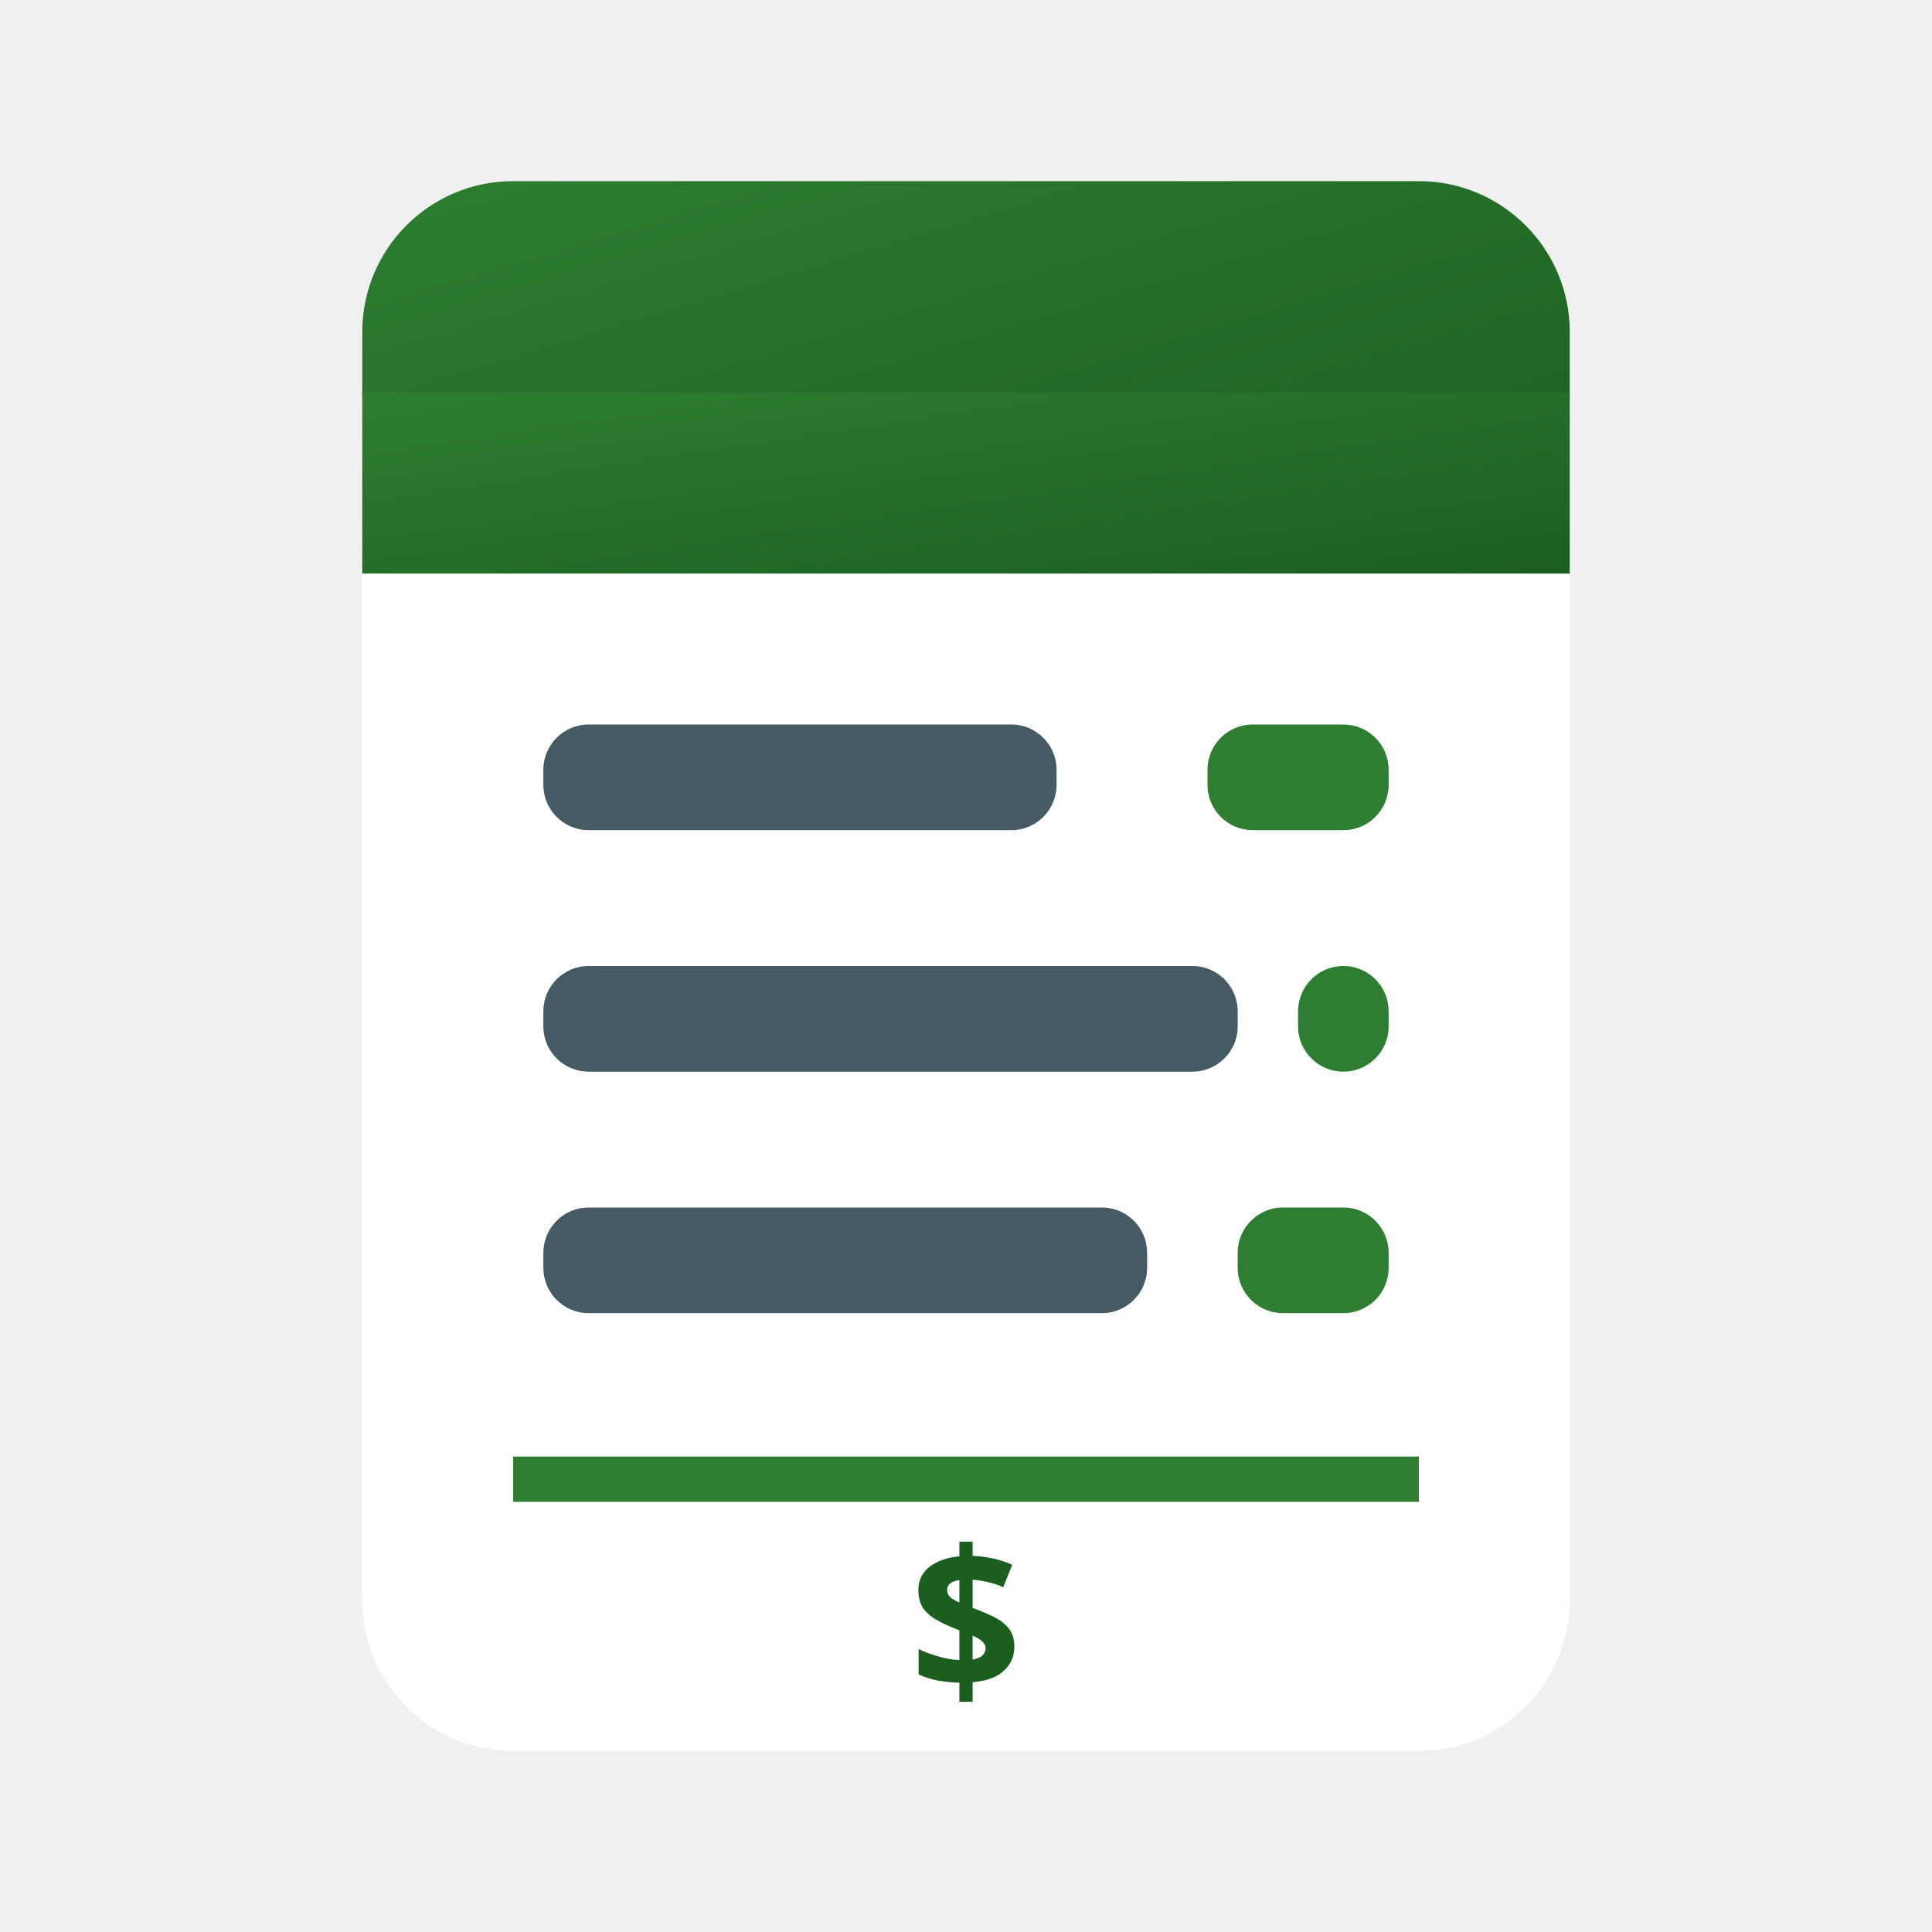
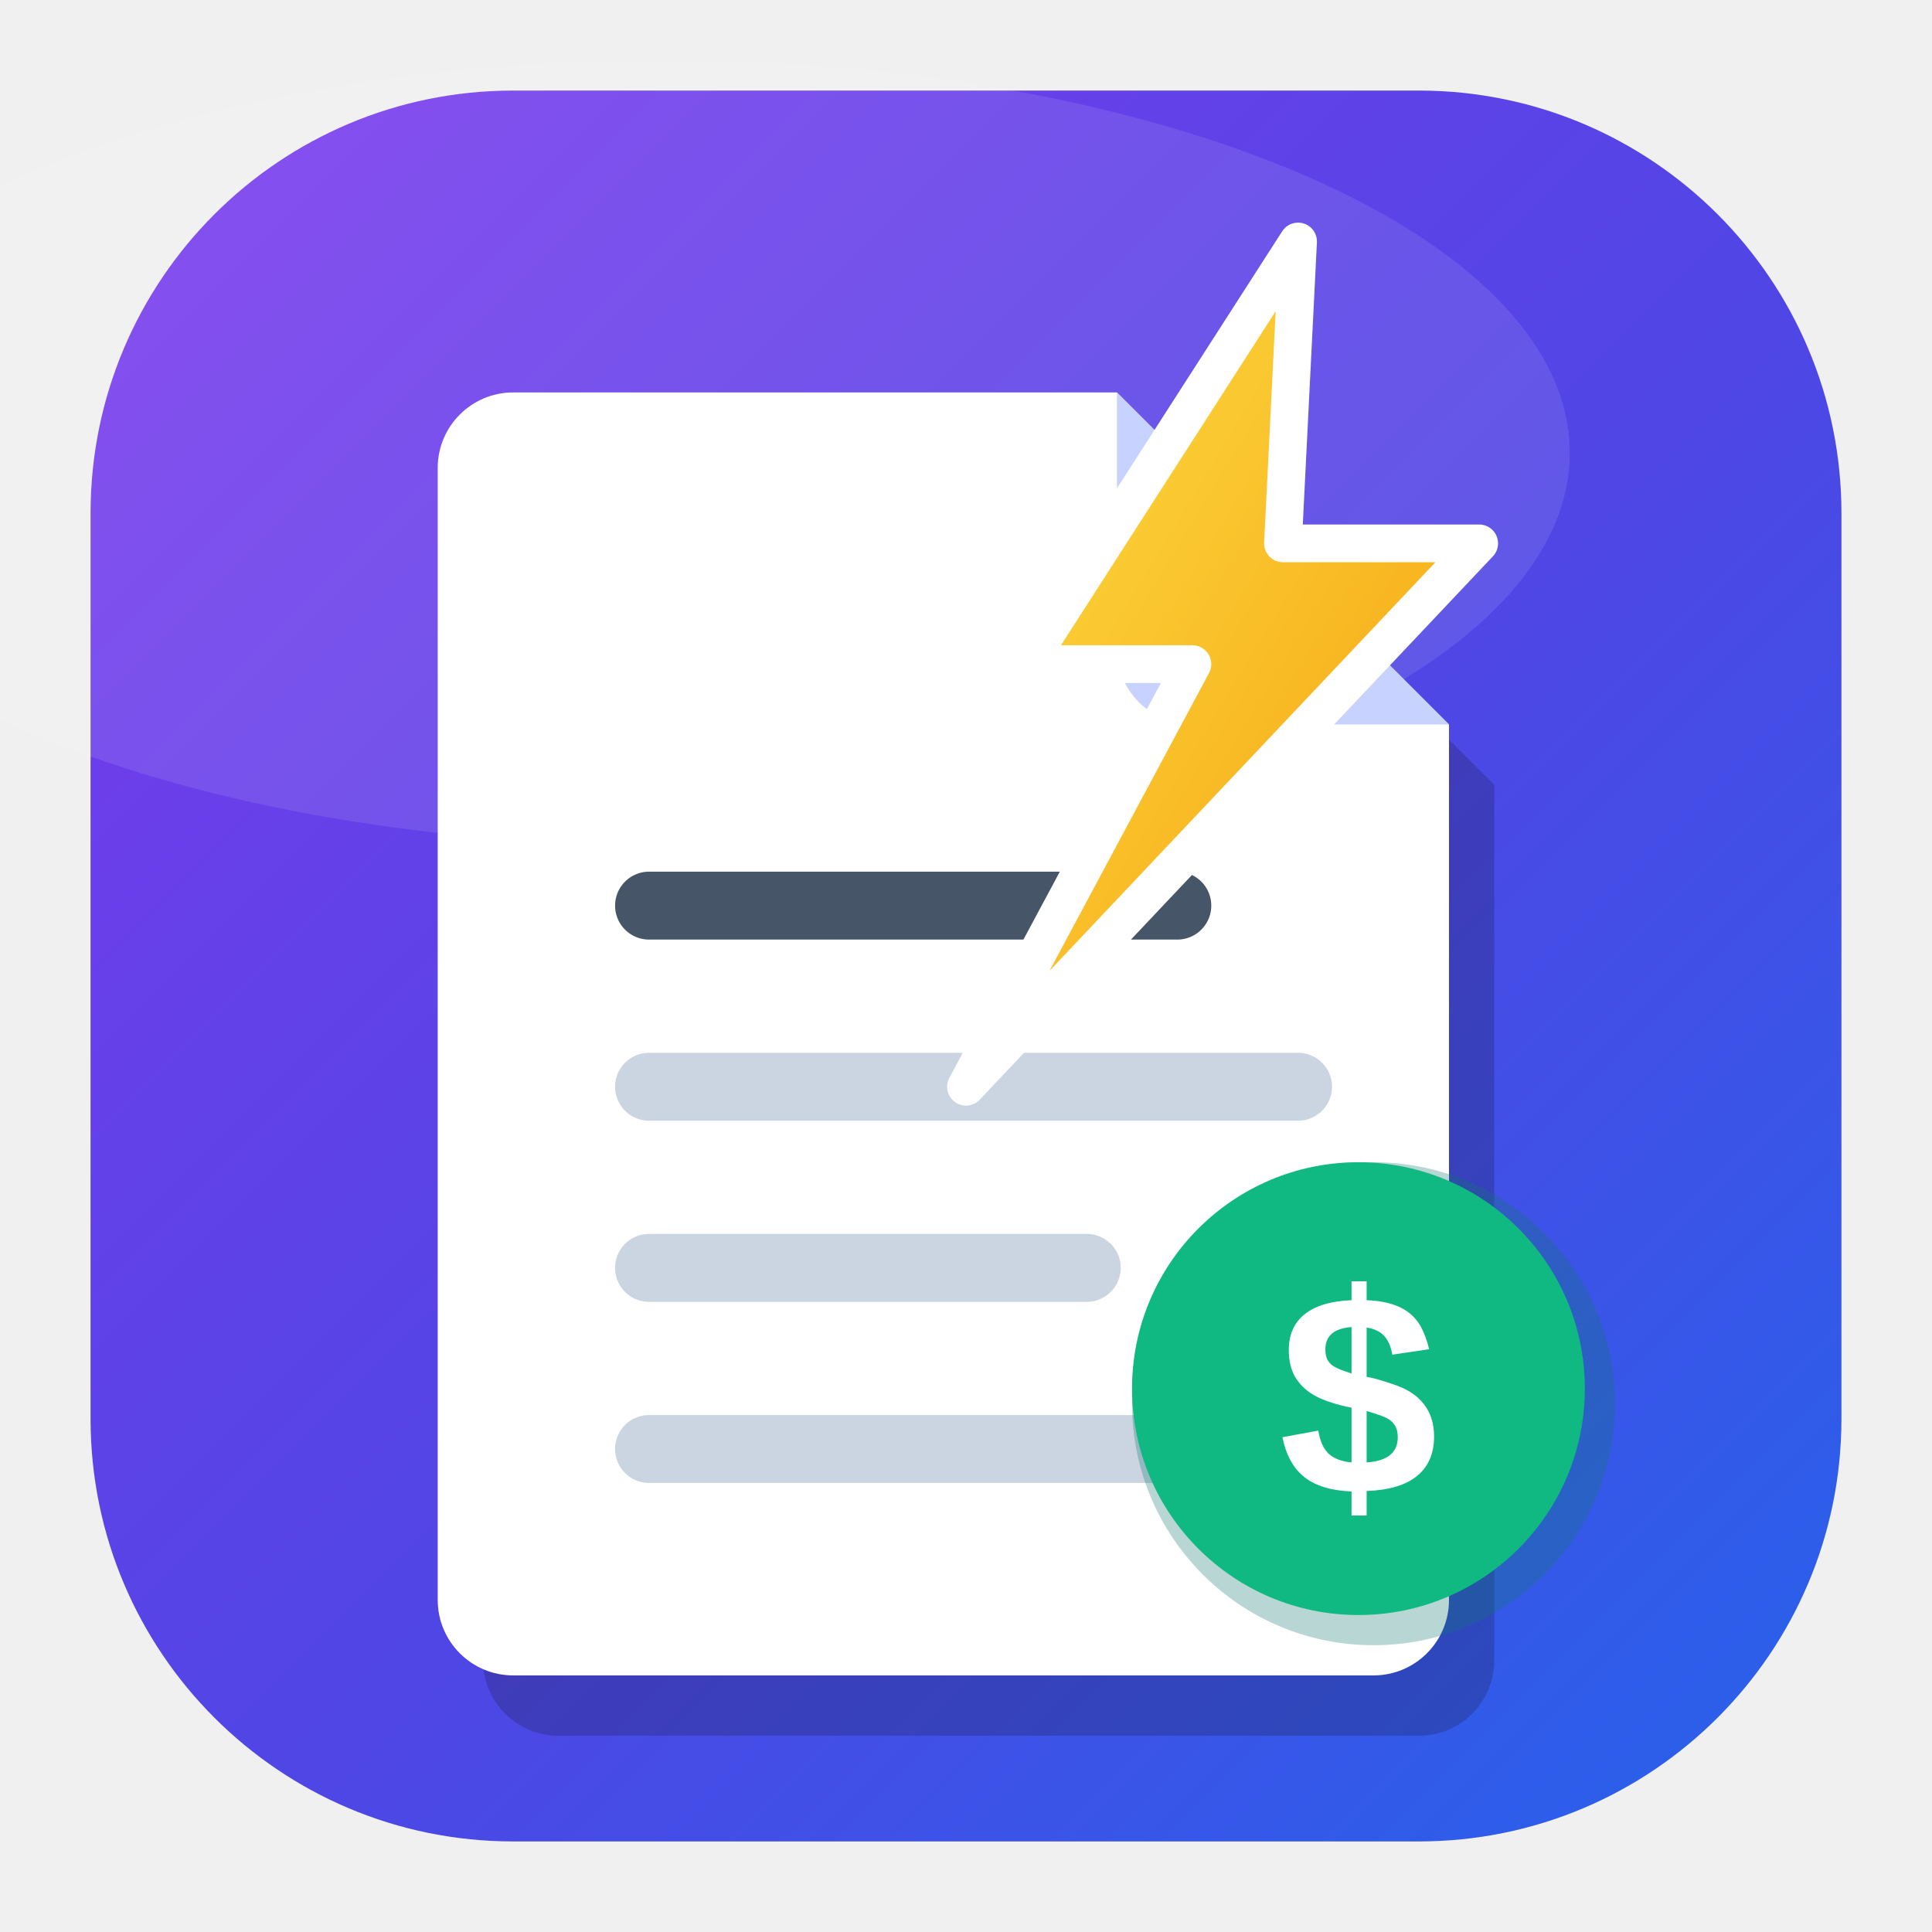
<svg xmlns="http://www.w3.org/2000/svg" width="128" height="128" viewBox="0 0 128 128">
  <defs>
-     <linearGradient id="g" x1="0" y1="0" x2="1" y2="1">
-       <stop offset="0" stop-color="#2e7d32" />
-       <stop offset="1" stop-color="#1b5e20" />
+     <linearGradient id="fondo" x1="0" y1="0" x2="1" y2="1">
+       <stop offset="0" stop-color="#7c3aed" />
+       <stop offset="0.55" stop-color="#4f46e5" />
+       <stop offset="1" stop-color="#2563eb" />
+     </linearGradient>
+     <linearGradient id="rayo" x1="0" y1="0" x2="1" y2="1">
+       <stop offset="0" stop-color="#fde047" />
+       <stop offset="1" stop-color="#f59e0b" />
    </linearGradient>
  </defs>
-   <rect x="24" y="12" width="80" height="104" rx="10" fill="#ffffff" />
-   <rect x="24" y="12" width="80" height="24" rx="10" fill="url(#g)" />
-   <rect x="24" y="26" width="80" height="12" fill="url(#g)" />
-   <g fill="#455a64">
-     <rect x="36" y="48" width="34" height="7" rx="3" />
-     <rect x="36" y="64" width="46" height="7" rx="3" />
-     <rect x="36" y="80" width="40" height="7" rx="3" />
+   <rect x="6" y="6" width="116" height="116" rx="28" fill="url(#fondo)" />
+   <ellipse cx="44" cy="30" rx="60" ry="26" fill="#ffffff" opacity="0.10" />
+   <path d="M37 30 h40 l22 22 v58 a5 5 0 0 1 -5 5 h-57 a5 5 0 0 1 -5 -5 v-75 a5 5 0 0 1 5 -5 z" fill="#1e1b4b" opacity="0.28" />
+   <path d="M34 26 h40 l22 22 v58 a5 5 0 0 1 -5 5 h-57 a5 5 0 0 1 -5 -5 v-75 a5 5 0 0 1 5 -5 z" fill="#ffffff" />
+   <path d="M74 26 v17 a5 5 0 0 0 5 5 h17 z" fill="#c7d2fe" />
+   <g stroke-linecap="round">
+     <line x1="43" y1="60" x2="78" y2="60" stroke="#475569" stroke-width="4.5" />
+     <line x1="43" y1="72" x2="86" y2="72" stroke="#cbd5e1" stroke-width="4.5" />
+     <line x1="43" y1="84" x2="72" y2="84" stroke="#cbd5e1" stroke-width="4.5" />
+     <line x1="43" y1="96" x2="80" y2="96" stroke="#cbd5e1" stroke-width="4.5" />
  </g>
-   <g fill="#2e7d32">
-     <rect x="80" y="48" width="12" height="7" rx="3" />
-     <rect x="86" y="64" width="6" height="7" rx="3" />
-     <rect x="82" y="80" width="10" height="7" rx="3" />
-   </g>
-   <path d="M34 98 H94" stroke="#2e7d32" stroke-width="3" />
-   <text x="64" y="112" font-family="sans-serif" font-size="13" font-weight="bold" fill="#1b5e20" text-anchor="middle">$</text>
+   <circle cx="91" cy="93" r="16" fill="#0f766e" opacity="0.30" />
+   <circle cx="90" cy="92" r="15" fill="#10b981" />
+   <text x="90" y="99" font-family="Arial, sans-serif" font-size="19" font-weight="bold" fill="#ffffff" text-anchor="middle">$</text>
+   <path d="M86 16 L68 44 h11 L64 72 l34 -36 h-13 z" fill="url(#rayo)" stroke="#ffffff" stroke-width="2.5" stroke-linejoin="round" />
</svg>
